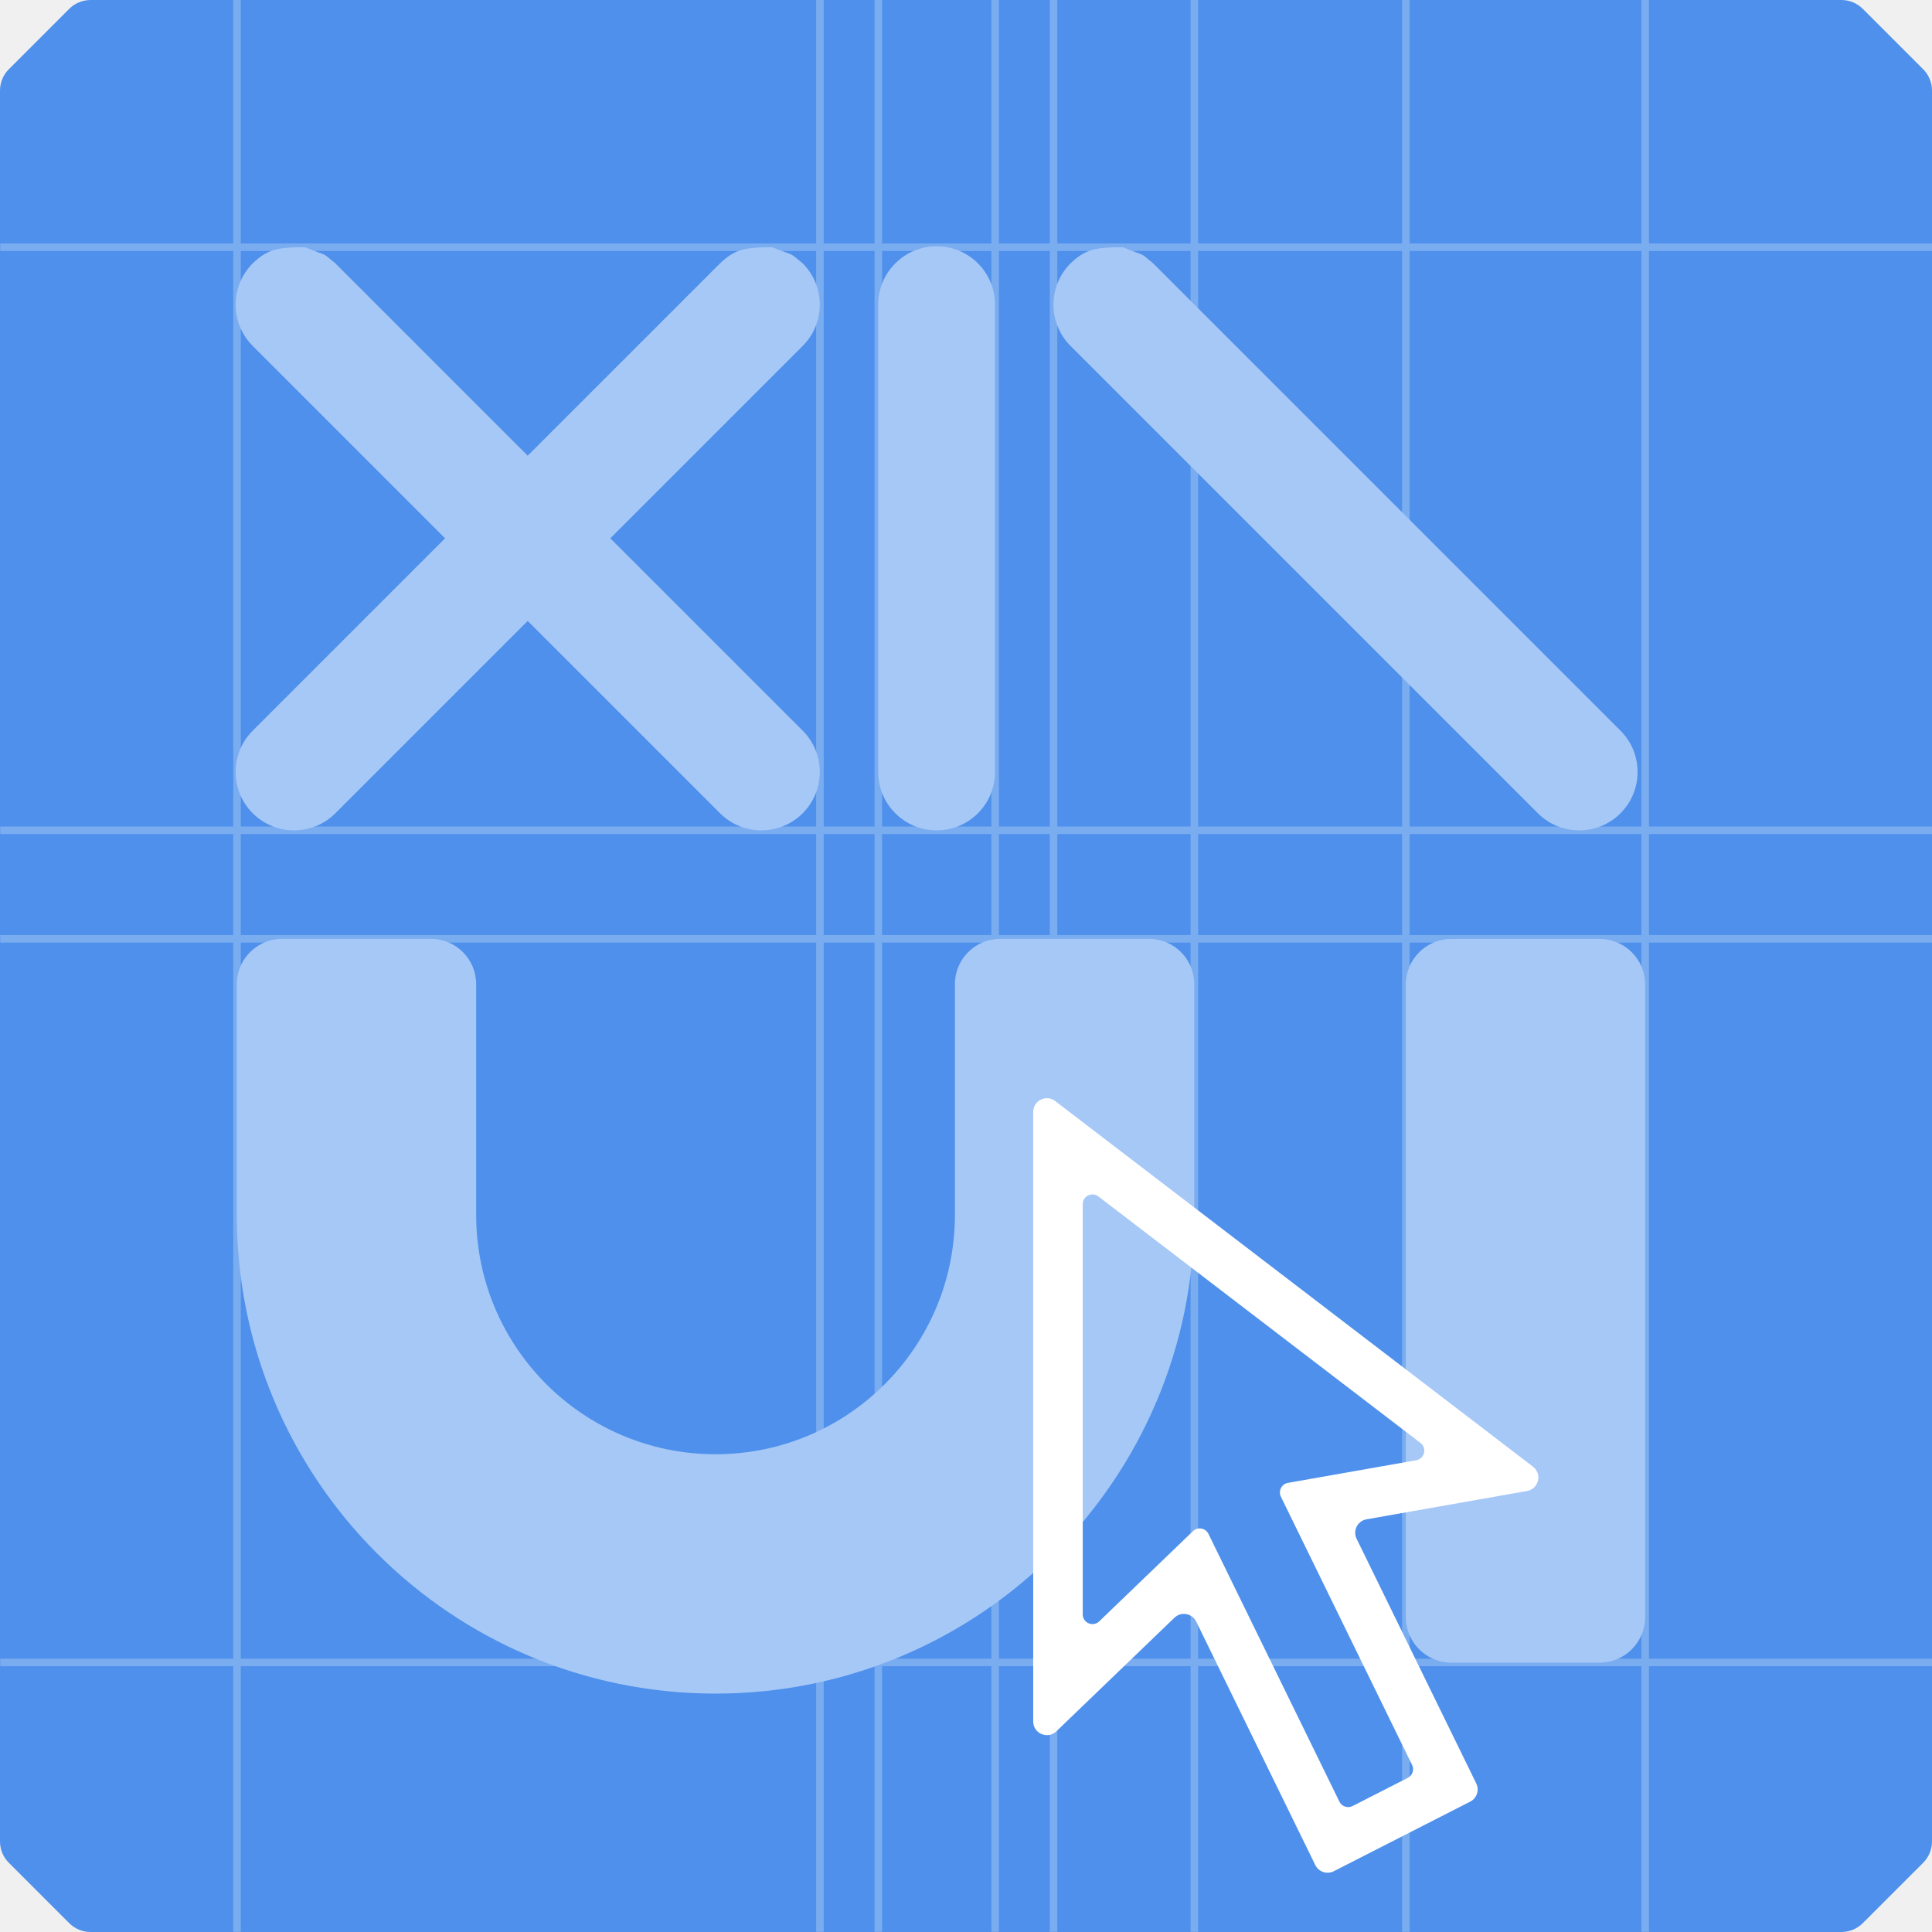
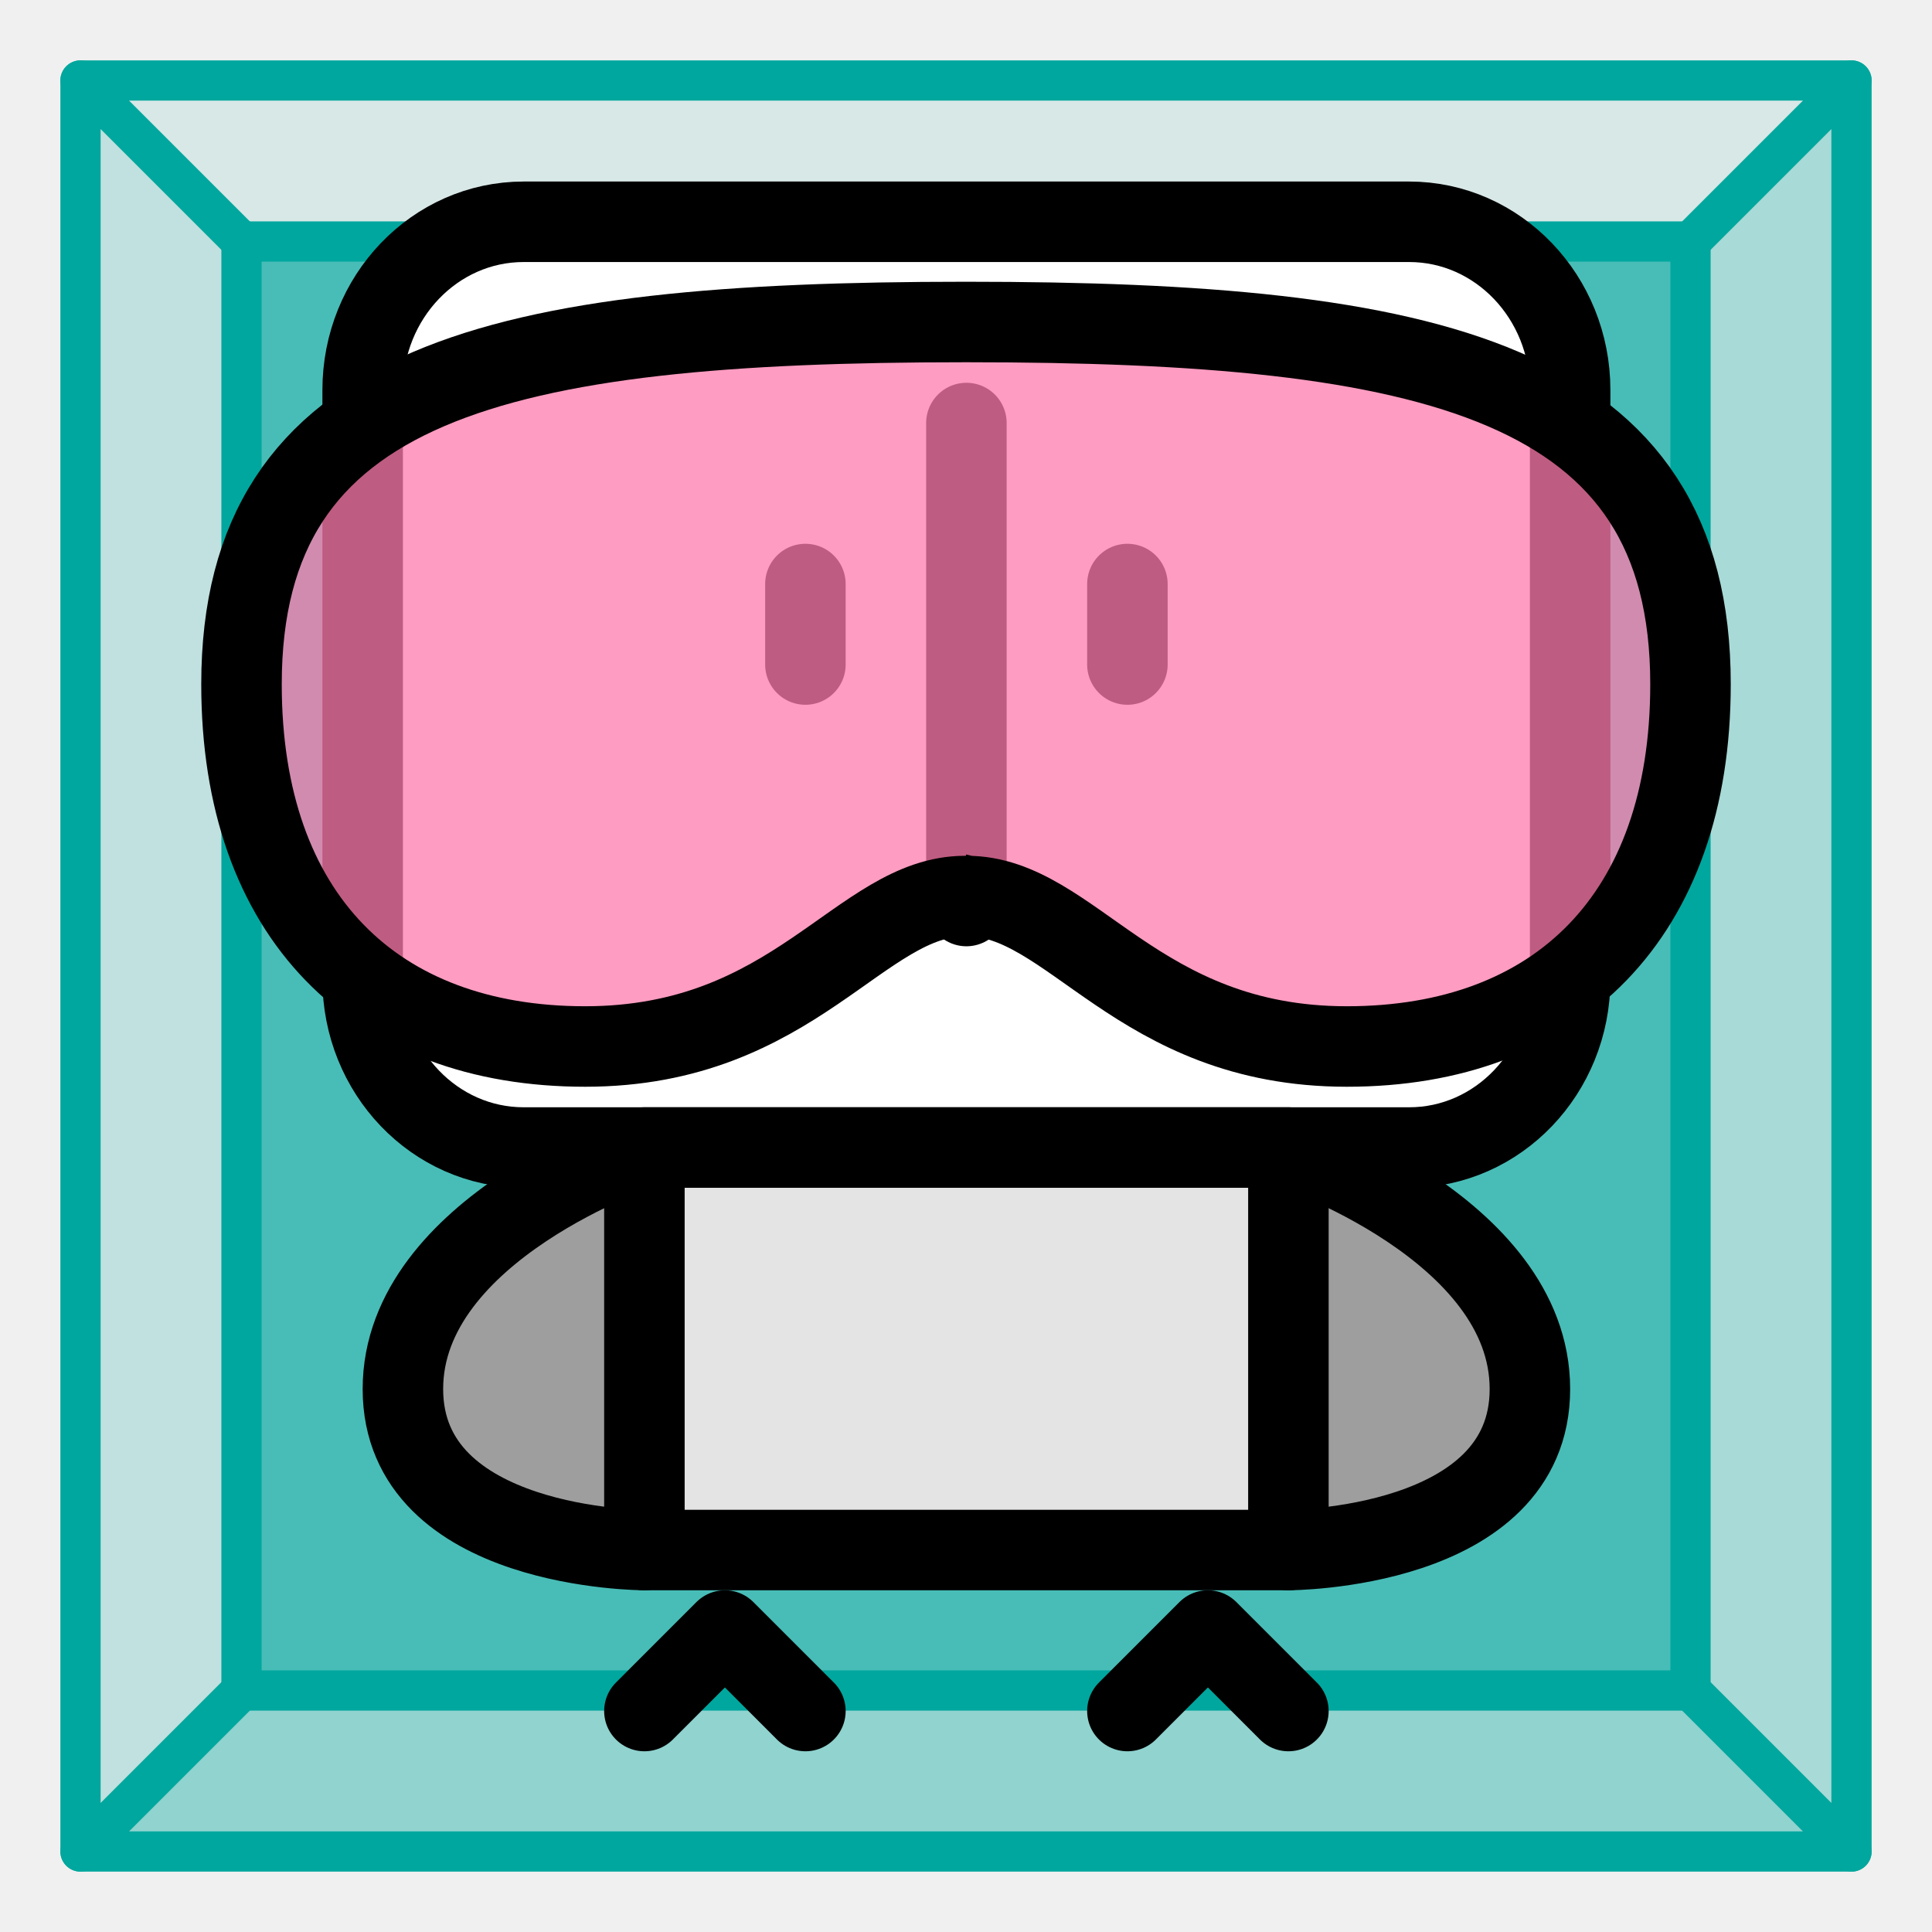
- <svg xmlns="http://www.w3.org/2000/svg" x="0pt" y="0pt" width="512pt" height="512pt" viewBox="0 0 512 512">
-   <g id="Colored">
-     <path id="background" style="fill:#4e90eb;fill-opacity:1;fill-rule:nonzero;opacity:1;stroke:none;" d="M488,0 C490.122,0,492.157,0.843,493.657,2.343 C495.524,4.21,497.391,6.077,499.257,7.944 C499.257,7.944,509.657,18.343,509.657,18.343 C511.157,19.843,512,21.878,512,24 C512,24,512,488,512,488 C512,490.122,511.157,492.157,509.657,493.657 C507.79,495.524,505.923,497.391,504.056,499.257 C501.7,501.613,499.344,503.97,496.988,506.326 C496.988,506.326,493.657,509.657,493.657,509.657 C492.157,511.157,490.122,512,488,512 C488,512,24,512,24,512 C21.878,512,19.843,511.157,18.343,509.657 C16.476,507.79,14.609,505.923,12.743,504.056 C12.743,504.056,2.343,493.657,2.343,493.657 C0.843,492.157,0,490.122,0,488 C0,488,0,24,0,24 C0,21.878,0.843,19.843,2.343,18.343 C4.21,16.476,6.077,14.609,7.944,12.743 C10.3,10.387,12.656,8.03,15.012,5.674 C15.012,5.674,18.343,2.343,18.343,2.343 C19.843,0.843,21.878,0,24,0 C24,0,488,0,488,0 z" />
-     <g id="Grid">
-       <path id="Path 19" style="fill:#a6c8f6;fill-opacity:1;fill-rule:nonzero;opacity:0.5;stroke:none;" d="M63.81,0 C63.81,0,63.81,64.521,63.81,64.521 C63.81,64.521,216.287,64.521,216.287,64.521 C216.287,64.521,216.287,0,216.287,0 C216.287,0,218.287,0,218.287,0 C218.287,0,218.287,64.521,218.287,64.521 C218.287,64.521,231.766,64.521,231.766,64.521 C231.766,64.521,231.766,0,231.766,0 C231.766,0,233.766,0,233.766,0 C233.766,0,233.766,64.521,233.766,64.521 C233.766,64.521,262.728,64.521,262.728,64.521 C262.728,64.521,262.728,0,262.728,0 C262.728,0,264.728,0,264.728,0 C264.728,0,264.728,64.521,264.728,64.521 C264.728,64.521,278.202,64.521,278.202,64.521 C278.202,64.521,278.202,0,278.202,0 C278.202,0,280.201,0,280.201,0 C280.201,0,280.201,64.521,280.201,64.521 C280.201,64.521,315.517,64.521,315.517,64.521 C315.517,64.521,315.517,0,315.517,0 C315.517,0,317.517,0,317.517,0 C317.517,0,317.517,64.521,317.517,64.521 C317.517,64.521,371.566,64.521,371.566,64.521 C371.566,64.521,371.566,0,371.566,0 C371.566,0,373.566,0,373.566,0 C373.566,0,373.566,64.521,373.566,64.521 C373.566,64.521,434.995,64.521,434.995,64.521 C434.995,64.521,434.995,0,434.995,0 C434.995,0,436.995,0,436.995,0 C436.995,0,436.995,64.521,436.995,64.521 C436.995,64.521,512.06,64.521,512.06,64.521 C512.06,64.521,512.06,66.521,512.06,66.521 C512.06,66.521,436.995,66.521,436.995,66.521 C436.995,66.521,436.995,219.036,436.995,219.036 C436.995,219.036,512.06,219.036,512.06,219.036 C512.06,219.036,512.06,221.036,512.06,221.036 C512.06,221.036,436.995,221.036,436.995,221.036 C436.995,221.036,436.995,247.798,436.995,247.798 C436.995,247.798,512.06,247.798,512.06,247.798 C512.06,247.798,512.06,249.798,512.06,249.798 C512.06,249.798,436.995,249.798,436.995,249.798 C436.995,249.798,436.995,439.566,436.995,439.566 C436.995,439.566,512.06,439.566,512.06,439.566 C512.06,439.566,512.06,441.566,512.06,441.566 C512.06,441.566,436.995,441.566,436.995,441.566 C436.995,441.566,436.995,511.94,436.995,511.94 C436.995,511.94,434.995,511.94,434.995,511.94 C434.995,511.94,434.995,441.566,434.995,441.566 C434.995,441.566,373.566,441.566,373.566,441.566 C373.566,441.566,373.566,511.94,373.566,511.94 C373.566,511.94,371.566,511.94,371.566,511.94 C371.566,511.94,371.566,441.566,371.566,441.566 C371.566,441.566,317.517,441.566,317.517,441.566 C317.517,441.566,317.517,511.94,317.517,511.94 C317.517,511.94,315.517,511.94,315.517,511.94 C315.517,511.94,315.517,441.566,315.517,441.566 C315.517,441.566,280.201,441.566,280.201,441.566 C280.201,441.566,280.201,511.94,280.201,511.94 C280.201,511.94,278.202,511.94,278.202,511.94 C278.202,511.94,278.202,441.566,278.202,441.566 C278.202,441.566,264.728,441.566,264.728,441.566 C264.728,441.566,264.728,511.94,264.728,511.94 C264.728,511.94,262.728,511.94,262.728,511.94 C262.728,511.94,262.728,441.566,262.728,441.566 C262.728,441.566,233.766,441.566,233.766,441.566 C233.766,441.566,233.766,511.94,233.766,511.94 C233.766,511.94,231.766,511.94,231.766,511.94 C231.766,511.94,231.766,441.566,231.766,441.566 C231.766,441.566,218.287,441.566,218.287,441.566 C218.287,441.566,218.287,511.94,218.287,511.94 C218.287,511.94,216.287,511.94,216.287,511.94 C216.287,511.94,216.287,441.566,216.287,441.566 C216.287,441.566,63.81,441.566,63.81,441.566 C63.81,441.566,63.81,511.94,63.81,511.94 C63.81,511.94,61.81,511.94,61.81,511.94 C61.81,511.94,61.81,441.566,61.81,441.566 C61.81,441.566,0.06,441.566,0.06,441.566 C0.06,441.566,0.06,439.566,0.06,439.566 C0.06,439.566,61.81,439.566,61.81,439.566 C61.81,439.566,61.81,249.798,61.81,249.798 C61.81,249.798,0.06,249.798,0.06,249.798 C0.06,249.798,0.06,247.798,0.06,247.798 C0.06,247.798,61.81,247.798,61.81,247.798 C61.81,247.798,61.81,221.036,61.81,221.036 C61.81,221.036,0.06,221.036,0.06,221.036 C0.06,221.036,0.06,219.036,0.06,219.036 C0.06,219.036,61.81,219.036,61.81,219.036 C61.81,219.036,61.81,66.521,61.81,66.521 C61.81,66.521,0.06,66.521,0.06,66.521 C0.06,66.521,0.06,64.521,0.06,64.521 C0.06,64.521,61.81,64.521,61.81,64.521 C61.81,64.521,61.81,0,61.81,0 C61.81,0,63.81,0,63.81,0 z M434.995,249.798 C434.995,249.798,373.566,249.798,373.566,249.798 C373.566,249.798,373.566,439.566,373.566,439.566 C373.566,439.566,434.995,439.566,434.995,439.566 C434.995,439.566,434.995,249.798,434.995,249.798 z M371.566,249.798 C371.566,249.798,317.517,249.798,317.517,249.798 C317.517,249.798,317.517,439.566,317.517,439.566 C317.517,439.566,371.566,439.566,371.566,439.566 C371.566,439.566,371.566,249.798,371.566,249.798 z M315.517,249.798 C315.517,249.798,280.201,249.798,280.201,249.798 C280.201,249.798,280.201,439.566,280.201,439.566 C280.201,439.566,315.517,439.566,315.517,439.566 C315.517,439.566,315.517,249.798,315.517,249.798 z M278.202,249.798 C278.202,249.798,264.728,249.798,264.728,249.798 C264.728,249.798,264.728,439.566,264.728,439.566 C264.728,439.566,278.202,439.566,278.202,439.566 C278.202,439.566,278.202,249.798,278.202,249.798 z M262.728,249.798 C262.728,249.798,233.766,249.798,233.766,249.798 C233.766,249.798,233.766,439.566,233.766,439.566 C233.766,439.566,262.728,439.566,262.728,439.566 C262.728,439.566,262.728,249.798,262.728,249.798 z M231.766,249.798 C231.766,249.798,218.287,249.798,218.287,249.798 C218.287,249.798,218.287,439.566,218.287,439.566 C218.287,439.566,231.766,439.566,231.766,439.566 C231.766,439.566,231.766,249.798,231.766,249.798 z M216.287,249.798 C216.287,249.798,63.81,249.798,63.81,249.798 C63.81,249.798,63.81,439.566,63.81,439.566 C63.81,439.566,216.287,439.566,216.287,439.566 C216.287,439.566,216.287,249.798,216.287,249.798 z M262.728,221.036 C262.728,221.036,233.766,221.036,233.766,221.036 C233.766,221.036,233.766,247.798,233.766,247.798 C233.766,247.798,262.728,247.798,262.728,247.798 C262.728,247.798,262.728,221.036,262.728,221.036 z M434.995,221.036 C434.995,221.036,373.566,221.036,373.566,221.036 C373.566,221.036,373.566,247.798,373.566,247.798 C373.566,247.798,434.995,247.798,434.995,247.798 C434.995,247.798,434.995,221.036,434.995,221.036 z M315.517,221.036 C315.517,221.036,280.201,221.036,280.201,221.036 C280.201,221.036,280.201,247.798,280.201,247.798 C280.201,247.798,315.517,247.798,315.517,247.798 C315.517,247.798,315.517,221.036,315.517,221.036 z M216.287,221.036 C216.287,221.036,63.81,221.036,63.81,221.036 C63.81,221.036,63.81,247.798,63.81,247.798 C63.81,247.798,216.287,247.798,216.287,247.798 C216.287,247.798,216.287,221.036,216.287,221.036 z M371.566,221.036 C371.566,221.036,317.517,221.036,317.517,221.036 C317.517,221.036,317.517,247.798,317.517,247.798 C317.517,247.798,371.566,247.798,371.566,247.798 C371.566,247.798,371.566,221.036,371.566,221.036 z M278.202,221.036 C278.202,221.036,264.728,221.036,264.728,221.036 C264.728,221.036,264.728,247.798,264.728,247.798 C264.728,247.798,278.202,247.798,278.202,247.798 C278.202,247.798,278.202,221.036,278.202,221.036 z M231.766,221.036 C231.766,221.036,218.287,221.036,218.287,221.036 C218.287,221.036,218.287,247.798,218.287,247.798 C218.287,247.798,231.766,247.798,231.766,247.798 C231.766,247.798,231.766,221.036,231.766,221.036 z M434.995,66.521 C434.995,66.521,373.566,66.521,373.566,66.521 C373.566,66.521,373.566,219.036,373.566,219.036 C373.566,219.036,434.995,219.036,434.995,219.036 C434.995,219.036,434.995,66.521,434.995,66.521 z M371.566,66.521 C371.566,66.521,317.517,66.521,317.517,66.521 C317.517,66.521,317.517,219.036,317.517,219.036 C317.517,219.036,371.566,219.036,371.566,219.036 C371.566,219.036,371.566,66.521,371.566,66.521 z M315.517,66.521 C315.517,66.521,280.201,66.521,280.201,66.521 C280.201,66.521,280.201,219.036,280.201,219.036 C280.201,219.036,315.517,219.036,315.517,219.036 C315.517,219.036,315.517,66.521,315.517,66.521 z M278.202,66.521 C278.202,66.521,264.728,66.521,264.728,66.521 C264.728,66.521,264.728,219.036,264.728,219.036 C264.728,219.036,278.202,219.036,278.202,219.036 C278.202,219.036,278.202,66.521,278.202,66.521 z M262.728,66.521 C262.728,66.521,233.766,66.521,233.766,66.521 C233.766,66.521,233.766,219.036,233.766,219.036 C233.766,219.036,262.728,219.036,262.728,219.036 C262.728,219.036,262.728,66.521,262.728,66.521 z M231.766,66.521 C231.766,66.521,218.287,66.521,218.287,66.521 C218.287,66.521,218.287,219.036,218.287,219.036 C218.287,219.036,231.766,219.036,231.766,219.036 C231.766,219.036,231.766,66.521,231.766,66.521 z M216.287,66.521 C216.287,66.521,63.81,66.521,63.81,66.521 C63.81,66.521,63.81,219.036,63.81,219.036 C63.81,219.036,216.287,219.036,216.287,219.036 C216.287,219.036,216.287,66.521,216.287,66.521 z" />
+ <svg xmlns="http://www.w3.org/2000/svg" x="0pt" y="0pt" width="24pt" height="24pt" viewBox="0 0 24 24">
+   <g id="Layer_1">
+     <g id="Cube_Sides">
+       <path id="Path" style="fill:#00a79e;fill-opacity:0.7;fill-rule:evenodd;opacity:1;stroke:none;" d="M3,3 C3,3,21,3,21,3 C21,3,21,21,21,21 C21,21,3,21,3,21 C3,21,3,3,3,3 z" />
+       <path id="Path-1" style="fill:#00a79e;fill-opacity:0.3;fill-rule:nonzero;opacity:1;stroke:none;" d="M23,1 C23,1,21,3,21,3 C21,3,21,21,21,21 C21,21,23,23,23,23 C23,23,23,1,23,1 z" />
+       <path id="Path_Copy" style="fill:#00a79e;fill-opacity:0.4;fill-rule:nonzero;opacity:1;stroke:none;" d="M23.005,23 C23.005,23,21.005,21,21.005,21 C21.005,21,3.005,21,3.005,21 C3.005,21,1.005,23,1.005,23 C1.005,23,23.005,23,23.005,23 z" />
+       <path id="Path_Copy-1" style="fill:#00a79e;fill-opacity:0.2;fill-rule:nonzero;opacity:1;stroke:none;" d="M1.01,23 C1.01,23,3.01,21,3.01,21 C3.01,21,3.01,3,3.01,3 C3.01,3,1.01,1,1.01,1 C1.01,1,1.01,23,1.01,23 z" />
+       <path id="Path_Copy_1" style="fill:#00a79e;fill-opacity:0.1;fill-rule:nonzero;opacity:1;stroke:none;" d="M1.005,1 C1.005,1,3.005,3,3.005,3 C3.005,3,21.005,3,21.005,3 C21.005,3,23.005,1,23.005,1 C23.005,1,1.005,1,1.005,1 z" />
    </g>
-     <g id="Group">
-       <path id="Path 260" style="fill:#a6c8f6;fill-opacity:1;fill-rule:nonzero;opacity:1;stroke:none;" d="M80.883,65.538 C87.412,68.201,84.893,66.538,88.873,69.788 C88.873,69.788,139.849,120.766,139.849,120.766 C139.849,120.766,185.503,75.11,185.503,75.11 C189.858,70.757,189.858,70.757,190.825,69.788 C194.639,66.098,197.452,65.703,202.5,65.529 C202.5,65.529,204.728,65.538,204.728,65.538 C211.257,68.201,208.738,66.538,212.718,69.788 C218.763,75.835,218.763,85.637,212.718,91.682 C211.749,92.649,211.749,92.649,207.397,97.003 C207.397,97.003,161.742,142.658,161.742,142.658 C161.742,142.658,212.718,193.633,212.718,193.633 C218.763,199.68,218.763,209.482,212.718,215.527 C206.672,221.573,196.869,221.573,190.825,215.527 C190.825,215.527,139.849,164.551,139.849,164.551 C139.849,164.551,116.086,188.312,116.086,188.312 C116.086,188.312,94.195,210.205,94.195,210.205 C89.84,214.56,89.84,214.56,88.873,215.527 C82.827,221.573,73.025,221.573,66.98,215.527 C60.935,209.482,60.935,199.68,66.98,193.633 C67.947,192.666,67.947,192.666,72.301,188.312 C72.301,188.312,117.955,142.658,117.955,142.658 C117.955,142.658,66.98,91.682,66.98,91.682 C60.935,85.637,60.935,75.835,66.98,69.788 C70.794,66.098,73.606,65.703,78.656,65.529 C78.656,65.529,80.883,65.538,80.883,65.538 z" />
-       <path id="Path 263" style="fill:#a6c8f6;fill-opacity:1;fill-rule:nonzero;opacity:1;stroke:none;" d="M248.213,65.256 C256.762,65.256,263.694,72.185,263.694,80.736 C263.694,204.162,263.706,162.881,263.694,204.581 C263.694,213.13,256.762,220.061,248.213,220.061 C239.663,220.061,232.733,213.13,232.733,204.581 C232.733,204.581,232.733,80.736,232.733,80.736 C232.733,72.185,239.663,65.256,248.213,65.256 z" />
-       <path id="Path 265" style="fill:#a6c8f6;fill-opacity:1;fill-rule:nonzero;opacity:1;stroke:none;" d="M295.384,65.529 C295.384,65.529,297.612,65.538,297.612,65.538 C304.141,68.201,301.622,66.538,305.6,69.788 C306.569,70.757,306.569,70.757,310.923,75.11 C310.923,75.11,424.124,188.312,424.124,188.312 C428.478,192.666,428.478,192.666,429.447,193.633 C435.492,199.68,435.492,209.482,429.447,215.527 C423.4,221.573,413.598,221.573,407.553,215.527 C407.553,215.527,283.709,91.682,283.709,91.682 C277.662,85.637,277.662,75.835,283.709,69.788 C287.521,66.098,290.335,65.703,295.384,65.529 z" />
+     <path id="Path-2" style="fill:none;opacity:1;stroke:#00a79e;stroke-linecap:round;stroke-linejoin:round;stroke-miterlimit:10;stroke-opacity:1;stroke-width:0.5;" d="M1,1 C1,1,3,3,3,3" />
+     <path id="Path-3" style="fill:none;opacity:1;stroke:#00a79e;stroke-linecap:round;stroke-linejoin:round;stroke-miterlimit:10;stroke-opacity:1;stroke-width:0.5;" d="M3,21 C3,21,1,23,1,23" />
+     <path id="Path-4" style="fill:none;opacity:1;stroke:#00a79e;stroke-linecap:round;stroke-linejoin:round;stroke-miterlimit:10;stroke-opacity:1;stroke-width:0.5;" d="M23,1 C23,1,21,3,21,3" />
+     <path id="Path-5" style="fill:none;opacity:1;stroke:#00a79e;stroke-linecap:round;stroke-linejoin:round;stroke-miterlimit:10;stroke-opacity:1;stroke-width:0.5;" d="M21,21 C21,21,23,23,23,23" />
+     <path id="Cube" style="fill:none;opacity:1;stroke:#00a79e;stroke-linecap:round;stroke-linejoin:round;stroke-miterlimit:10;stroke-opacity:1;stroke-width:0.5;" d="M3,3 C3,3,21,3,21,3 C21,3,21,21,21,21 C21,21,3,21,3,21 C3,21,3,3,3,3 z" />
+     <g id="Layer_1-1">
+       <path id="Path-6" style="fill:#9e9e9e;fill-opacity:1;fill-rule:nonzero;opacity:1;stroke:#000000;stroke-linecap:round;stroke-linejoin:round;stroke-miterlimit:10;stroke-opacity:1;stroke-width:1;" d="M8.005,14.255 C8.005,14.255,5.005,15.255,5.005,17.255 C5.005,19.255,8.005,19.255,8.005,19.255" />
+       <path id="Path_Copy-2" style="fill:#9e9e9e;fill-opacity:1;fill-rule:nonzero;opacity:1;stroke:#000000;stroke-linecap:round;stroke-linejoin:round;stroke-miterlimit:10;stroke-opacity:1;stroke-width:1;" d="M16.005,14.255 C16.005,14.255,19.005,15.255,19.005,17.255 C19.005,19.255,16.005,19.255,16.005,19.255" />
+       <path id="Path-7" style="fill:#ffffff;fill-opacity:1;fill-rule:evenodd;opacity:1;stroke:#000000;stroke-linecap:round;stroke-linejoin:round;stroke-miterlimit:10;stroke-opacity:1;stroke-width:1;" d="M4.505,4.846 C4.505,3.691,5.4,2.755,6.505,2.755 C6.505,2.755,17.505,2.755,17.505,2.755 C18.609,2.755,19.505,3.691,19.505,4.846 C19.505,4.846,19.505,12.164,19.505,12.164 C19.505,13.319,18.609,14.255,17.505,14.255 C17.505,14.255,6.505,14.255,6.505,14.255 C5.4,14.255,4.505,13.319,4.505,12.164 C4.505,12.164,4.505,4.846,4.505,4.846 z" />
+       <path id="Path-8" style="fill:#ffffff;fill-opacity:1;fill-rule:nonzero;opacity:1;stroke:#000000;stroke-linecap:round;stroke-linejoin:round;stroke-miterlimit:10;stroke-opacity:1;stroke-width:1;" d="M12.005,5.255 C12.005,5.255,12.005,11.255,12.005,11.255" />
+       <path id="Path-9" style="fill:#ffffff;fill-opacity:1;fill-rule:nonzero;opacity:1;stroke:#000000;stroke-linecap:round;stroke-linejoin:round;stroke-miterlimit:10;stroke-opacity:1;stroke-width:1;" d="M14.005,7.255 C14.005,7.255,14.005,8.255,14.005,8.255" />
+       <path id="Path_Copy-3" style="fill:#ffffff;fill-opacity:1;fill-rule:nonzero;opacity:1;stroke:#000000;stroke-linecap:round;stroke-linejoin:round;stroke-miterlimit:10;stroke-opacity:1;stroke-width:1;" d="M10.005,7.255 C10.005,7.255,10.005,8.255,10.005,8.255" />
+       <path id="Path-10" style="fill:none;opacity:1;stroke:#000000;stroke-linecap:round;stroke-linejoin:round;stroke-miterlimit:10;stroke-opacity:1;stroke-width:1;" d="M16.005,21.255 C16.005,21.255,15.005,20.255,15.005,20.255 C15.005,20.255,14.005,21.255,14.005,21.255" />
+       <path id="Path_Copy-4" style="fill:none;opacity:1;stroke:#000000;stroke-linecap:round;stroke-linejoin:round;stroke-miterlimit:10;stroke-opacity:1;stroke-width:1;" d="M10.005,21.255 C10.005,21.255,9.005,20.255,9.005,20.255 C9.005,20.255,8.005,21.255,8.005,21.255" />
+       <path id="Path-11" style="fill:#e4e4e4;fill-opacity:1;fill-rule:evenodd;opacity:1;stroke:#000000;stroke-linecap:round;stroke-linejoin:round;stroke-miterlimit:10;stroke-opacity:1;stroke-width:1;" d="M8.005,14.255 C8.005,14.255,16.005,14.255,16.005,14.255 C16.005,14.255,16.005,19.255,16.005,19.255 C16.005,19.255,8.005,19.255,8.005,19.255 C8.005,19.255,8.005,14.255,8.005,14.255 z" />
+       <path id="Path_142" style="fill:#ff7bac;fill-opacity:0.75;fill-rule:evenodd;opacity:1;stroke:#000000;stroke-linecap:butt;stroke-linejoin:miter;stroke-miterlimit:10;stroke-opacity:1;stroke-width:1;" d="M12,4 C11.996,4,11.992,4,11.988,4 C6.193,4,3,4.726,3,8.5 C3,11.385,4.659,13.001,7.271,13 C9.883,12.999,10.683,11.131,11.988,11.131 C11.992,11.131,11.996,11.131,12,11.13 C12.004,11.131,12.008,11.131,12.012,11.131 C13.317,11.131,14.117,12.999,16.729,13 C19.341,13.001,21,11.385,21,8.5 C21,4.726,17.806,4,12.012,4 C12.008,4,12.004,4,12,4 C12,4,12,4,12,4 z" />
    </g>
-     <g id="Group">
-       <path id="Compound Group" style="fill:#a6c8f6;fill-opacity:1;fill-rule:evenodd;opacity:1;stroke:none;" d="M304.496,248.808 C311.122,248.808,316.494,254.179,316.494,260.805 C316.494,260.805,316.494,321.953,316.494,321.953 C316.494,392.03,259.689,448.821,189.625,448.821 C119.549,448.821,62.757,392.03,62.757,321.953 C62.757,321.953,62.757,260.805,62.757,260.805 C62.757,254.179,68.129,248.808,74.755,248.808 C74.755,248.808,114.194,248.808,114.194,248.808 C120.82,248.808,126.191,254.179,126.191,260.805 C126.191,260.805,126.191,321.953,126.191,321.953 C126.191,356.991,154.587,385.387,189.625,385.387 C224.664,385.387,253.06,356.991,253.06,321.953 C253.06,321.953,253.06,260.805,253.06,260.805 C253.06,254.179,258.431,248.808,265.057,248.808 C265.057,248.808,304.496,248.808,304.496,248.808 z" />
-       <path id="Compound Group" style="fill:#a6c8f6;fill-opacity:1;fill-rule:evenodd;opacity:1;stroke:none;" d="M384.629,440.618 C377.959,440.618,372.552,435.21,372.552,428.54 C372.552,428.54,372.552,260.902,372.552,260.902 C372.552,254.232,377.959,248.825,384.629,248.825 C384.629,248.825,423.909,248.825,423.909,248.825 C430.579,248.825,435.986,254.232,435.986,260.902 C435.986,260.902,435.986,428.54,435.986,428.54 C435.986,435.21,430.579,440.618,423.909,440.618 C423.909,440.618,384.629,440.618,384.629,440.618 z" />
-     </g>
-     <g id="Group">
-       <path id="Compound Group" style="fill:#ffffff;fill-opacity:1;fill-rule:evenodd;opacity:1;stroke:none;" d="M339.905,476.554 C328.888,454.027,326.849,449.859,317.006,429.732 C315.926,427.524,313.008,427.009,311.237,428.713 C300.807,438.748,290.377,448.783,279.947,458.818 C277.645,461.033,273.81,459.401,273.81,456.206 C273.81,456.206,273.81,294.665,273.81,294.665 C273.81,291.662,277.252,289.962,279.637,291.787 C321.844,324.084,364.05,356.382,406.256,388.679 C408.762,390.597,407.791,394.579,404.683,395.127 C390.503,397.629,376.322,400.131,362.141,402.633 C359.767,403.052,358.456,405.629,359.515,407.794 C370.085,429.407,380.655,451.019,391.226,472.631 C392.095,474.408,391.379,476.553,389.617,477.452 C389.617,477.452,353.467,495.894,353.467,495.894 C351.663,496.815,349.454,496.078,348.564,494.258 C348.564,494.258,339.905,476.554,339.905,476.554 z M316.151,405.77 C317.41,404.559,319.484,404.925,320.252,406.495 C320.252,406.495,354.958,477.457,354.958,477.457 C355.591,478.75,357.161,479.274,358.444,478.62 C363.32,476.132,368.196,473.645,373.073,471.157 C374.325,470.518,374.834,468.993,374.216,467.73 C362.628,444.036,351.04,420.342,339.451,396.647 C338.698,395.108,339.63,393.276,341.318,392.978 C341.318,392.978,375.326,386.978,375.326,386.978 C377.535,386.588,378.226,383.758,376.444,382.395 C347.989,360.619,319.533,338.844,291.078,317.069 C289.383,315.772,286.936,316.981,286.936,319.115 C286.936,319.115,286.936,427.825,286.936,427.825 C286.936,430.097,289.662,431.257,291.299,429.682 C297.812,423.415,299.277,422.006,308.169,413.45 C308.169,413.45,316.151,405.77,316.151,405.77 z" />
-     </g>
+     <path id="Path-12" style="fill:none;opacity:1;stroke:#00a79e;stroke-linecap:round;stroke-linejoin:round;stroke-miterlimit:10;stroke-opacity:1;stroke-width:0.5;" d="M1,1 C1,1,23,1,23,1 C23,1,23,23,23,23 C23,23,1,23,1,23 C1,23,1,1,1,1 z" />
  </g>
</svg>
